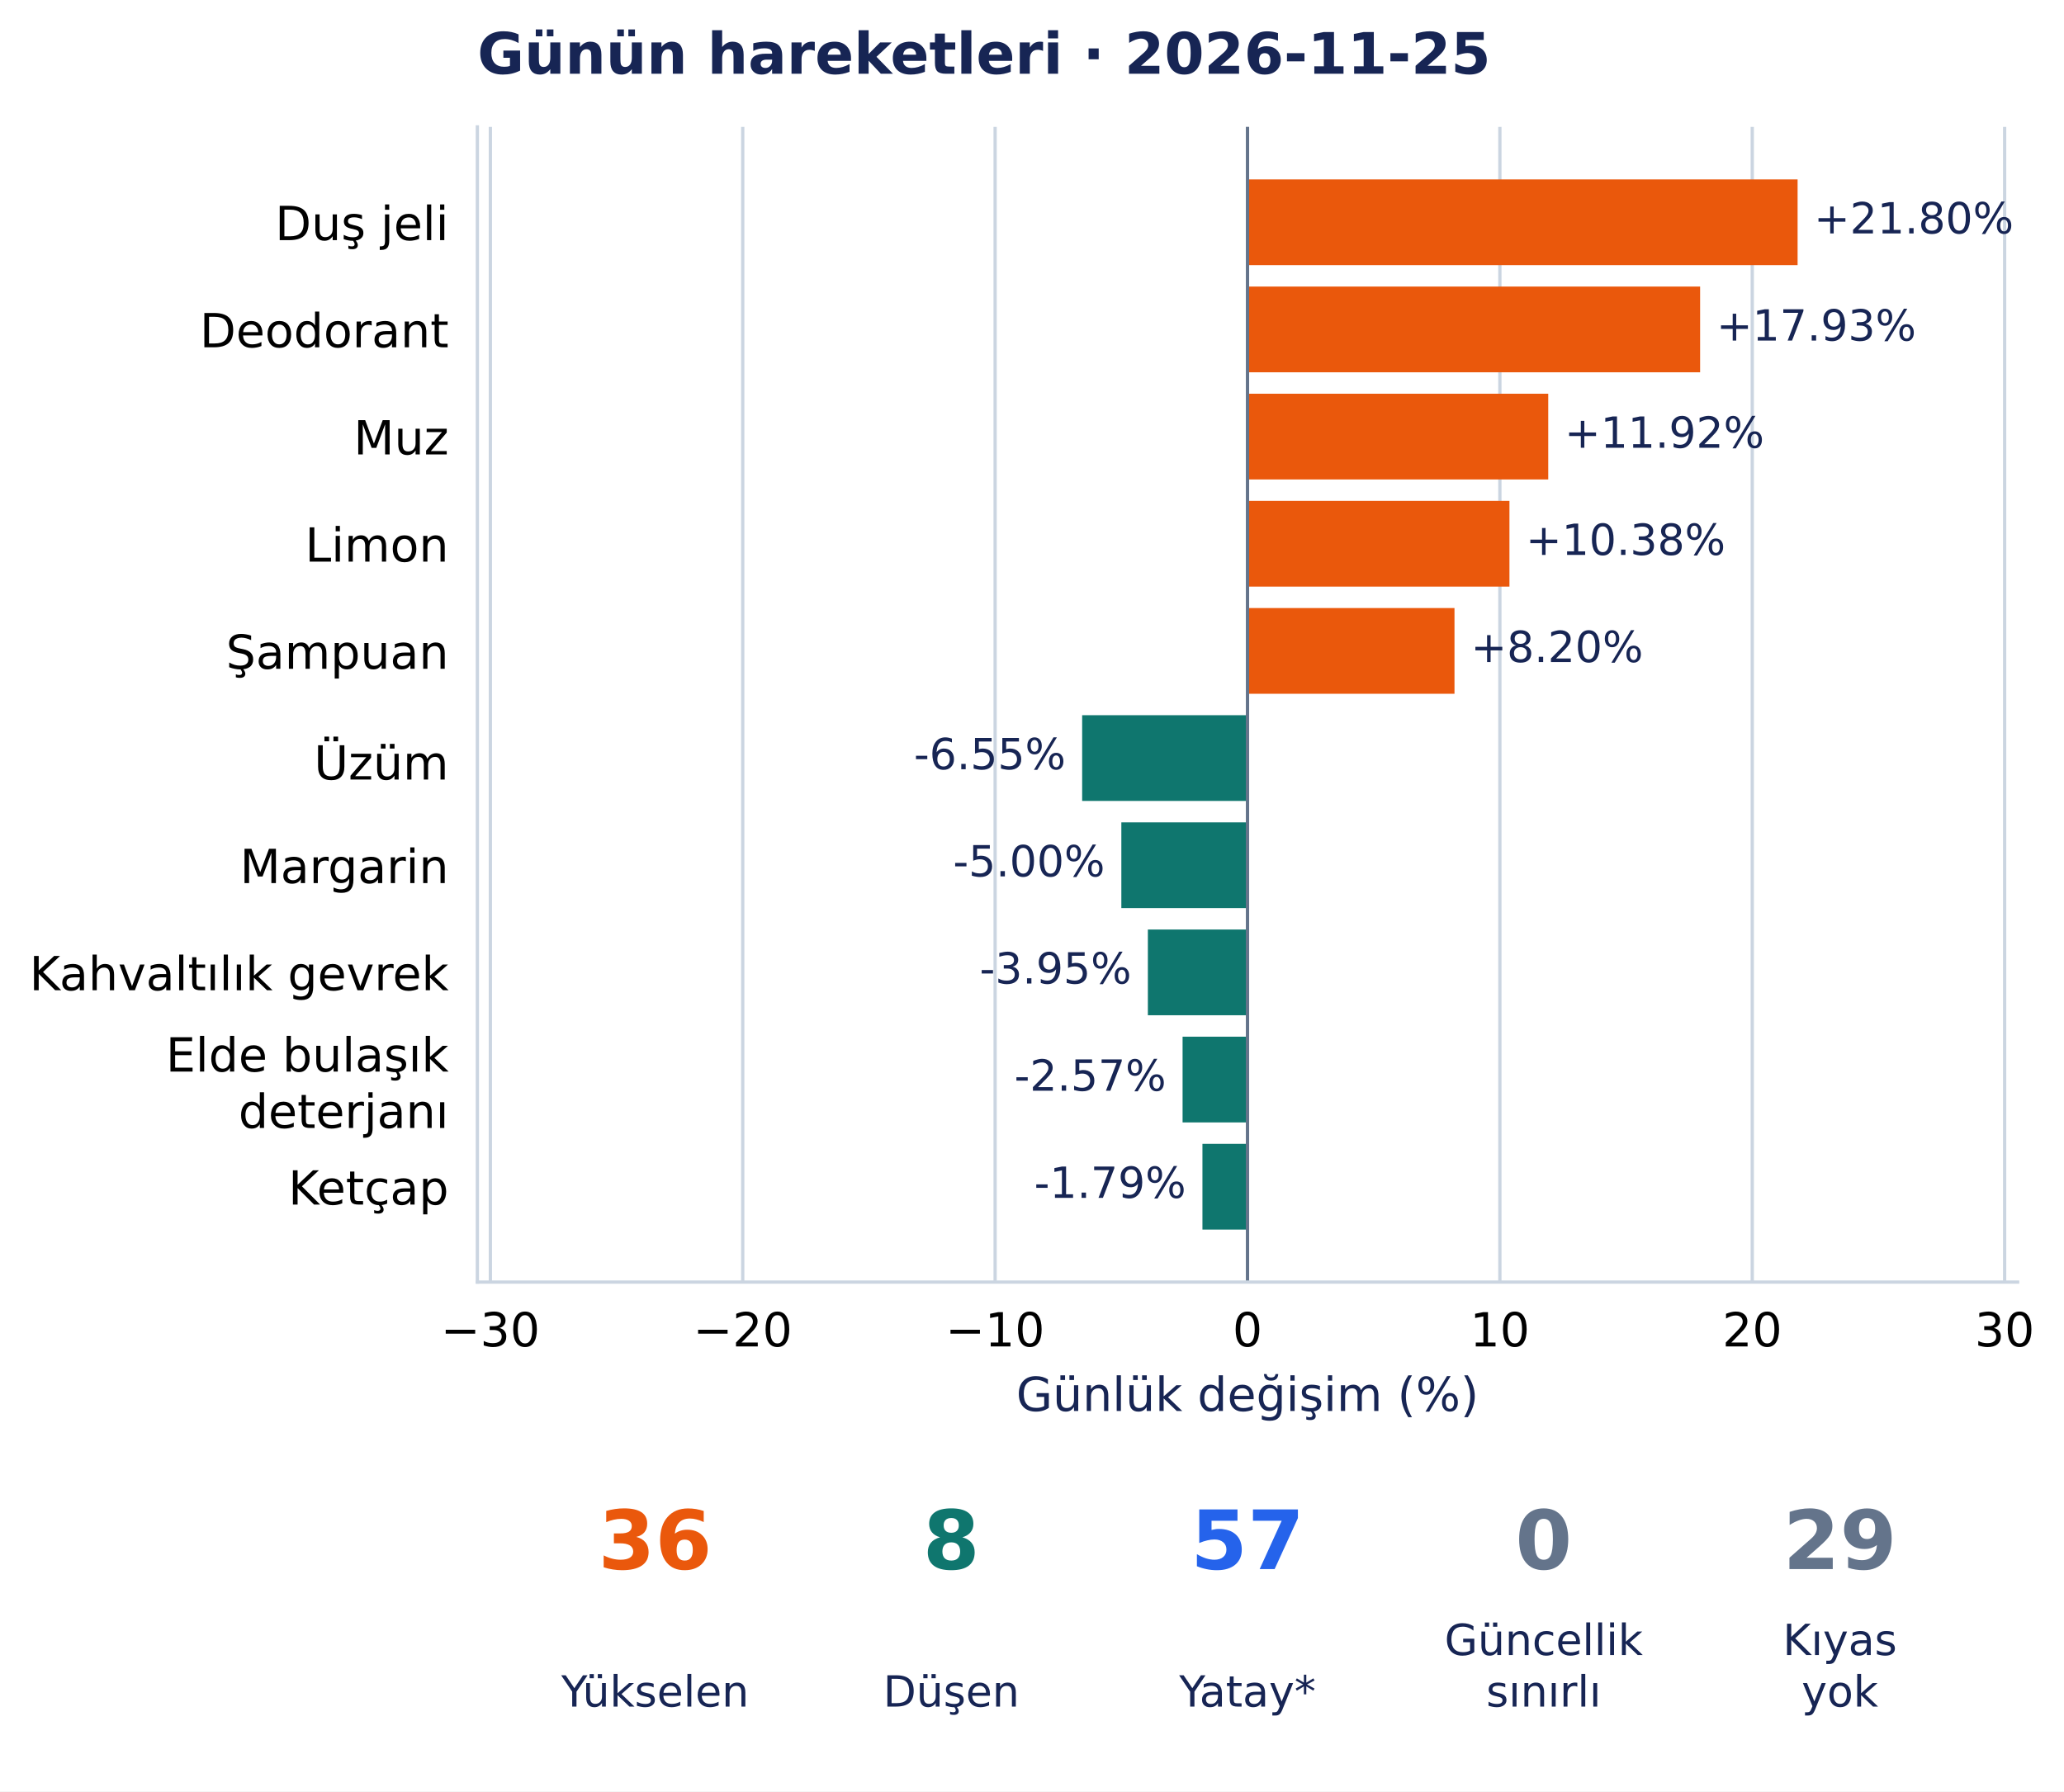
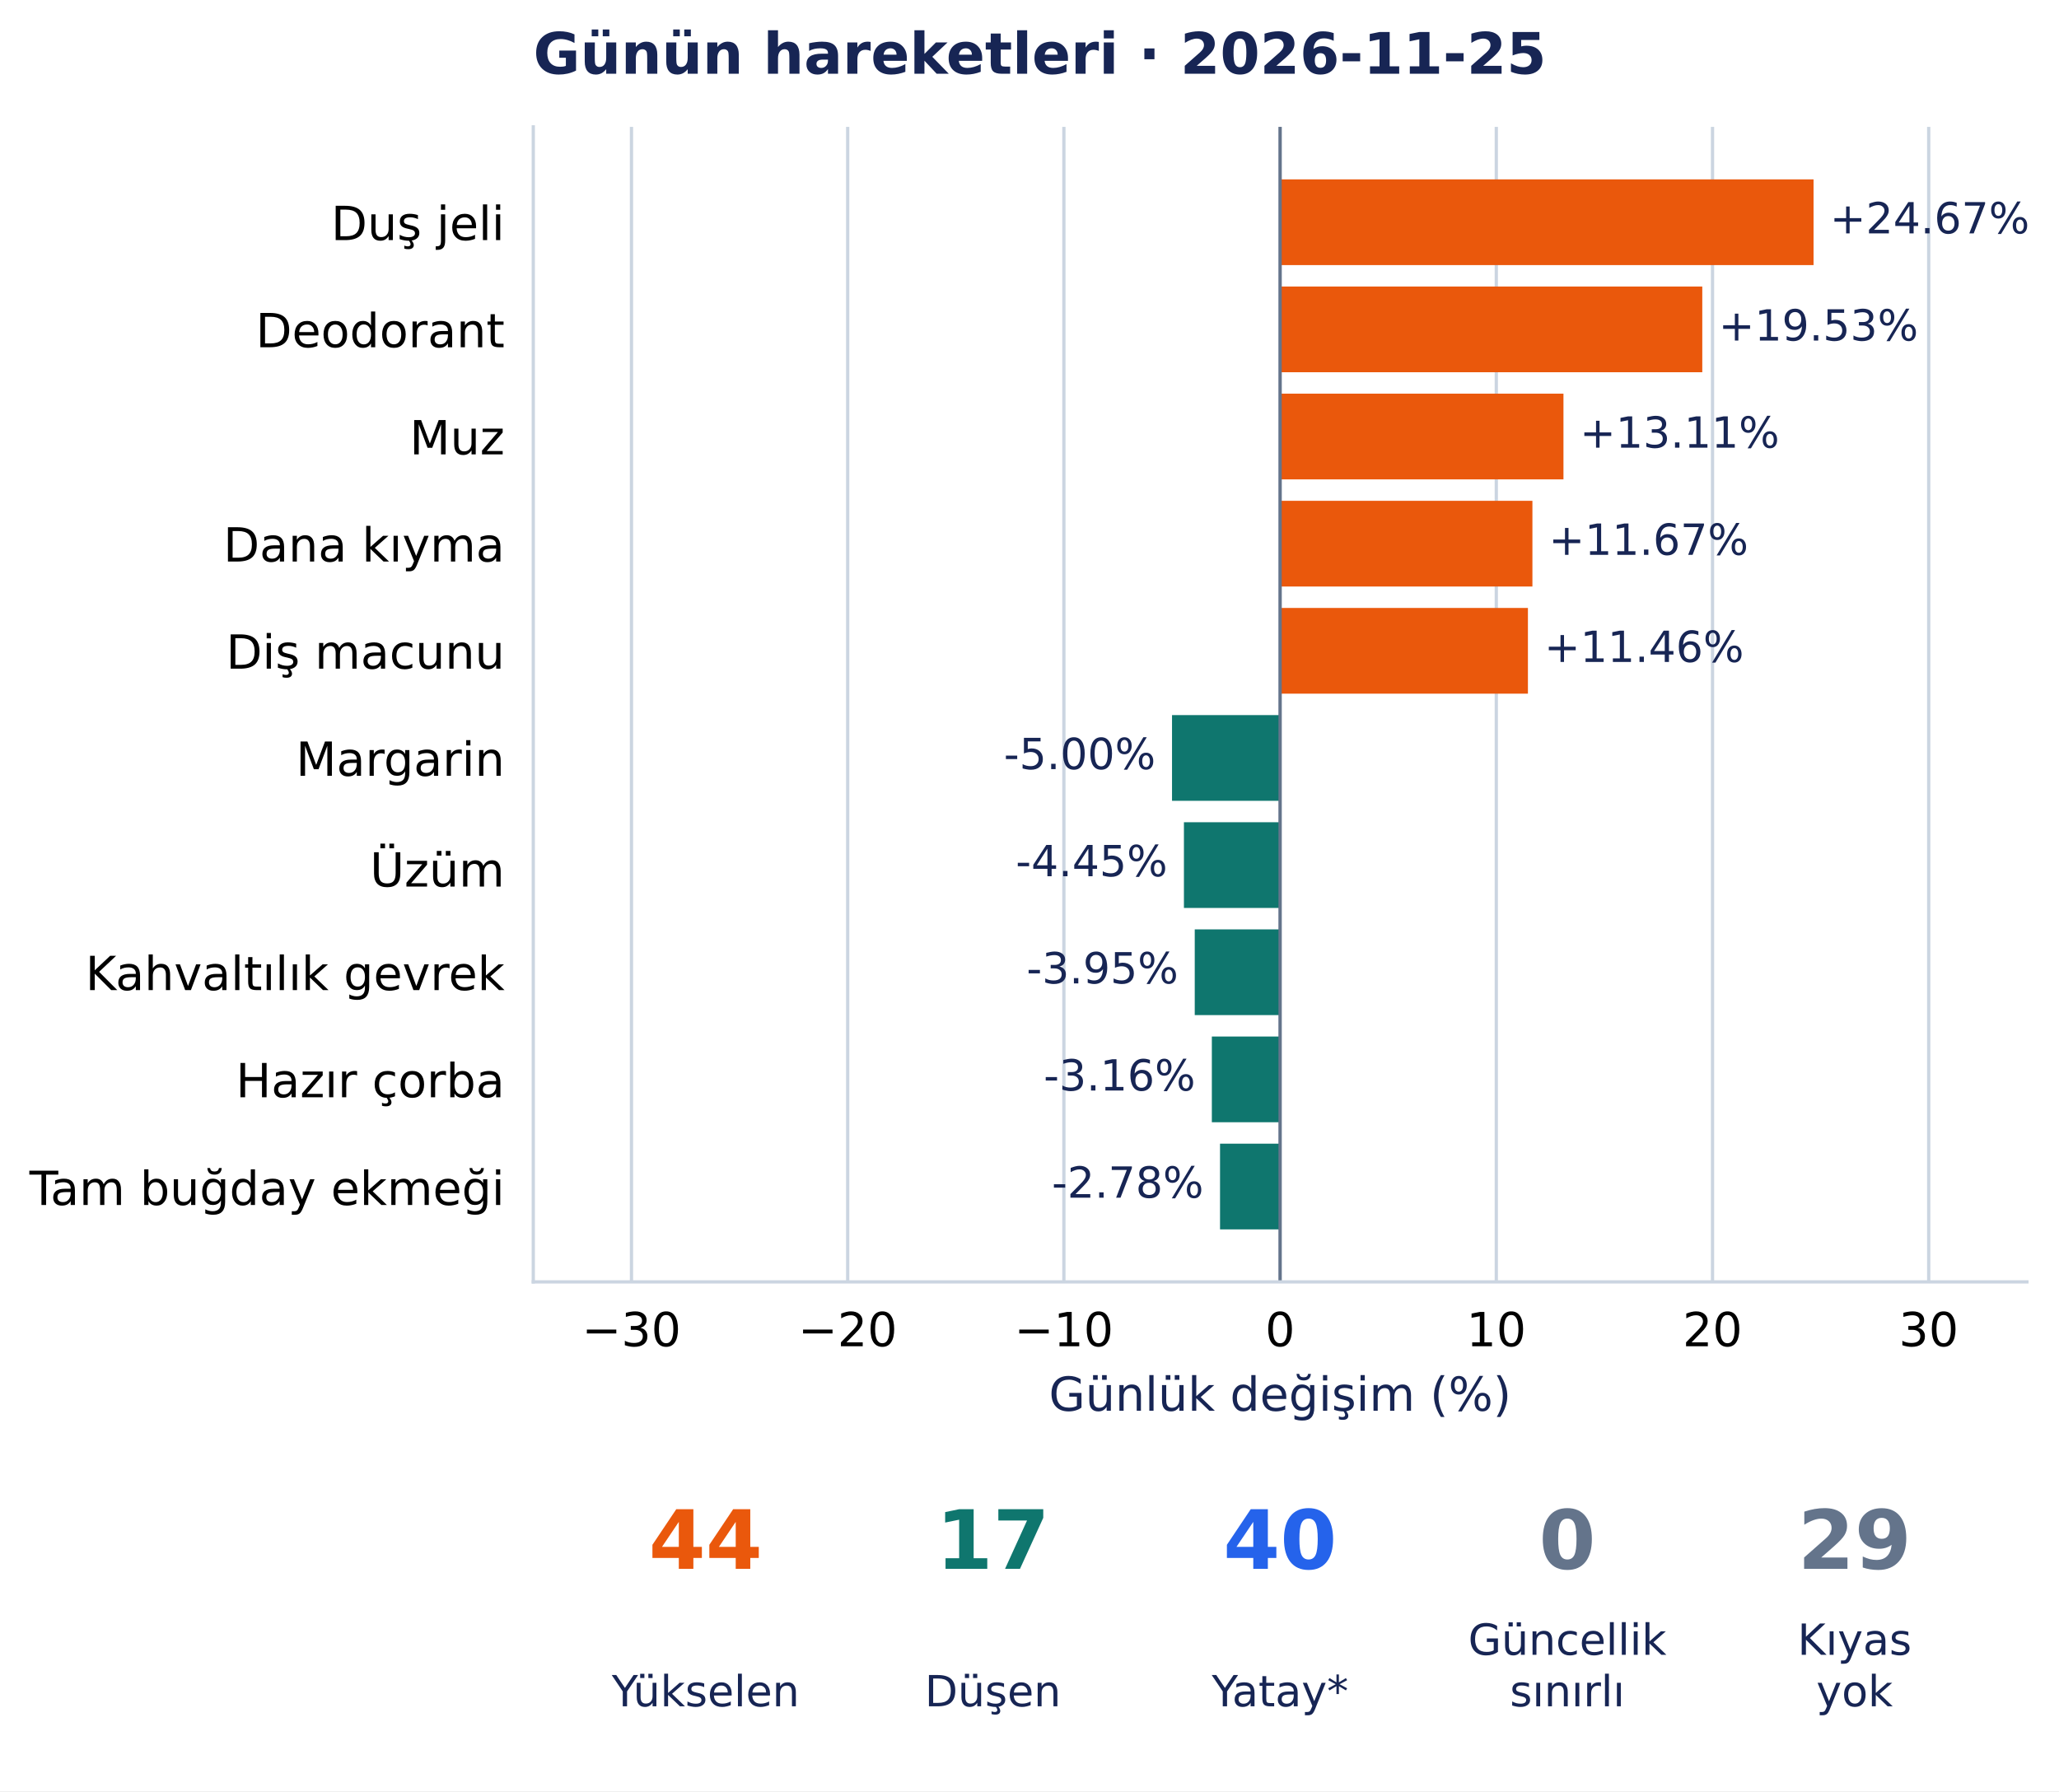
- <svg xmlns="http://www.w3.org/2000/svg" width="504.683pt" height="438.135pt" viewBox="0 0 504.683 438.135" version="1.1">
+ <svg xmlns="http://www.w3.org/2000/svg" width="503.6pt" height="438.135pt" viewBox="0 0 503.6 438.135" version="1.1">
  <defs>
    <style type="text/css">*{stroke-linejoin: round; stroke-linecap: butt}</style>
  </defs>
  <g id="figure_1">
    <g id="patch_1">
-       <path d="M 0 438.135 L 504.683 438.135 L 504.683 0 L 0 0 z " style="fill: #ffffff" />
+       <path d="M 0 438.135 L 503.6 438.135 L 503.6 0 L 0 0 z " style="fill: #ffffff" />
    </g>
    <g id="axes_1">
      <g id="patch_2">
-         <path d="M 116.724 313.557 L 493.346 313.557 L 493.346 31.035 L 116.724 31.035 z " style="fill: #ffffff" />
+         <path d="M 130.433 313.557 L 495.754 313.557 L 495.754 31.035 L 130.433 31.035 z " style="fill: #ffffff" />
      </g>
      <g id="matplotlib.axis_1">
        <g id="xtick_1">
          <g id="line2d_1">
-             <path d="M 119.903 313.557 L 119.903 31.035 " clip-path="url(#p3b25c6cadb)" style="fill: none; stroke: #cbd5e1; stroke-width: 0.8; stroke-linecap: square" />
+             <path d="M 154.451 313.557 L 154.451 31.035 " clip-path="url(#p801a7edbd6)" style="fill: none; stroke: #cbd5e1; stroke-width: 0.8; stroke-linecap: square" />
          </g>
          <g id="line2d_2" />
          <g id="text_1">
-             <text style="font-size: 11.5px; font-family: 'DejaVu Sans', 'Bitstream Vera Sans', 'Computer Modern Sans Serif', 'Lucida Grande', 'Verdana', 'Geneva', 'Lucid', 'Arial', 'Helvetica', 'Avant Garde', sans-serif; text-anchor: middle" x="119.903" y="329.294" transform="rotate(-0 119.9034 329.294)">−30</text>
+             <text style="font-size: 11.5px; font-family: 'DejaVu Sans', 'Bitstream Vera Sans', 'Computer Modern Sans Serif', 'Lucida Grande', 'Verdana', 'Geneva', 'Lucid', 'Arial', 'Helvetica', 'Avant Garde', sans-serif; text-anchor: middle" x="154.451" y="329.294" transform="rotate(-0 154.4507 329.294)">−30</text>
          </g>
        </g>
        <g id="xtick_2">
          <g id="line2d_3">
-             <path d="M 181.614 313.557 L 181.614 31.035 " clip-path="url(#p3b25c6cadb)" style="fill: none; stroke: #cbd5e1; stroke-width: 0.8; stroke-linecap: square" />
+             <path d="M 207.332 313.557 L 207.332 31.035 " clip-path="url(#p801a7edbd6)" style="fill: none; stroke: #cbd5e1; stroke-width: 0.8; stroke-linecap: square" />
          </g>
          <g id="line2d_4" />
          <g id="text_2">
-             <text style="font-size: 11.5px; font-family: 'DejaVu Sans', 'Bitstream Vera Sans', 'Computer Modern Sans Serif', 'Lucida Grande', 'Verdana', 'Geneva', 'Lucid', 'Arial', 'Helvetica', 'Avant Garde', sans-serif; text-anchor: middle" x="181.614" y="329.294" transform="rotate(-0 181.6139 329.294)">−20</text>
+             <text style="font-size: 11.5px; font-family: 'DejaVu Sans', 'Bitstream Vera Sans', 'Computer Modern Sans Serif', 'Lucida Grande', 'Verdana', 'Geneva', 'Lucid', 'Arial', 'Helvetica', 'Avant Garde', sans-serif; text-anchor: middle" x="207.332" y="329.294" transform="rotate(-0 207.3316 329.294)">−20</text>
          </g>
        </g>
        <g id="xtick_3">
          <g id="line2d_5">
-             <path d="M 243.324 313.557 L 243.324 31.035 " clip-path="url(#p3b25c6cadb)" style="fill: none; stroke: #cbd5e1; stroke-width: 0.8; stroke-linecap: square" />
+             <path d="M 260.212 313.557 L 260.212 31.035 " clip-path="url(#p801a7edbd6)" style="fill: none; stroke: #cbd5e1; stroke-width: 0.8; stroke-linecap: square" />
          </g>
          <g id="line2d_6" />
          <g id="text_3">
-             <text style="font-size: 11.5px; font-family: 'DejaVu Sans', 'Bitstream Vera Sans', 'Computer Modern Sans Serif', 'Lucida Grande', 'Verdana', 'Geneva', 'Lucid', 'Arial', 'Helvetica', 'Avant Garde', sans-serif; text-anchor: middle" x="243.324" y="329.294" transform="rotate(-0 243.3245 329.294)">−10</text>
+             <text style="font-size: 11.5px; font-family: 'DejaVu Sans', 'Bitstream Vera Sans', 'Computer Modern Sans Serif', 'Lucida Grande', 'Verdana', 'Geneva', 'Lucid', 'Arial', 'Helvetica', 'Avant Garde', sans-serif; text-anchor: middle" x="260.212" y="329.294" transform="rotate(-0 260.2124 329.294)">−10</text>
          </g>
        </g>
        <g id="xtick_4">
          <g id="line2d_7">
-             <path d="M 305.035 313.557 L 305.035 31.035 " clip-path="url(#p3b25c6cadb)" style="fill: none; stroke: #cbd5e1; stroke-width: 0.8; stroke-linecap: square" />
+             <path d="M 313.093 313.557 L 313.093 31.035 " clip-path="url(#p801a7edbd6)" style="fill: none; stroke: #cbd5e1; stroke-width: 0.8; stroke-linecap: square" />
          </g>
          <g id="line2d_8" />
          <g id="text_4">
-             <text style="font-size: 11.5px; font-family: 'DejaVu Sans', 'Bitstream Vera Sans', 'Computer Modern Sans Serif', 'Lucida Grande', 'Verdana', 'Geneva', 'Lucid', 'Arial', 'Helvetica', 'Avant Garde', sans-serif; text-anchor: middle" x="305.035" y="329.294" transform="rotate(-0 305.035 329.294)">0</text>
+             <text style="font-size: 11.5px; font-family: 'DejaVu Sans', 'Bitstream Vera Sans', 'Computer Modern Sans Serif', 'Lucida Grande', 'Verdana', 'Geneva', 'Lucid', 'Arial', 'Helvetica', 'Avant Garde', sans-serif; text-anchor: middle" x="313.093" y="329.294" transform="rotate(-0 313.0933 329.294)">0</text>
          </g>
        </g>
        <g id="xtick_5">
          <g id="line2d_9">
-             <path d="M 366.745 313.557 L 366.745 31.035 " clip-path="url(#p3b25c6cadb)" style="fill: none; stroke: #cbd5e1; stroke-width: 0.8; stroke-linecap: square" />
+             <path d="M 365.974 313.557 L 365.974 31.035 " clip-path="url(#p801a7edbd6)" style="fill: none; stroke: #cbd5e1; stroke-width: 0.8; stroke-linecap: square" />
          </g>
          <g id="line2d_10" />
          <g id="text_5">
-             <text style="font-size: 11.5px; font-family: 'DejaVu Sans', 'Bitstream Vera Sans', 'Computer Modern Sans Serif', 'Lucida Grande', 'Verdana', 'Geneva', 'Lucid', 'Arial', 'Helvetica', 'Avant Garde', sans-serif; text-anchor: middle" x="366.745" y="329.294" transform="rotate(-0 366.7455 329.294)">10</text>
+             <text style="font-size: 11.5px; font-family: 'DejaVu Sans', 'Bitstream Vera Sans', 'Computer Modern Sans Serif', 'Lucida Grande', 'Verdana', 'Geneva', 'Lucid', 'Arial', 'Helvetica', 'Avant Garde', sans-serif; text-anchor: middle" x="365.974" y="329.294" transform="rotate(-0 365.9741 329.294)">10</text>
          </g>
        </g>
        <g id="xtick_6">
          <g id="line2d_11">
-             <path d="M 428.456 313.557 L 428.456 31.035 " clip-path="url(#p3b25c6cadb)" style="fill: none; stroke: #cbd5e1; stroke-width: 0.8; stroke-linecap: square" />
+             <path d="M 418.855 313.557 L 418.855 31.035 " clip-path="url(#p801a7edbd6)" style="fill: none; stroke: #cbd5e1; stroke-width: 0.8; stroke-linecap: square" />
          </g>
          <g id="line2d_12" />
          <g id="text_6">
-             <text style="font-size: 11.5px; font-family: 'DejaVu Sans', 'Bitstream Vera Sans', 'Computer Modern Sans Serif', 'Lucida Grande', 'Verdana', 'Geneva', 'Lucid', 'Arial', 'Helvetica', 'Avant Garde', sans-serif; text-anchor: middle" x="428.456" y="329.294" transform="rotate(-0 428.456 329.294)">20</text>
+             <text style="font-size: 11.5px; font-family: 'DejaVu Sans', 'Bitstream Vera Sans', 'Computer Modern Sans Serif', 'Lucida Grande', 'Verdana', 'Geneva', 'Lucid', 'Arial', 'Helvetica', 'Avant Garde', sans-serif; text-anchor: middle" x="418.855" y="329.294" transform="rotate(-0 418.855 329.294)">20</text>
          </g>
        </g>
        <g id="xtick_7">
          <g id="line2d_13">
-             <path d="M 490.166 313.557 L 490.166 31.035 " clip-path="url(#p3b25c6cadb)" style="fill: none; stroke: #cbd5e1; stroke-width: 0.8; stroke-linecap: square" />
+             <path d="M 471.736 313.557 L 471.736 31.035 " clip-path="url(#p801a7edbd6)" style="fill: none; stroke: #cbd5e1; stroke-width: 0.8; stroke-linecap: square" />
          </g>
          <g id="line2d_14" />
          <g id="text_7">
-             <text style="font-size: 11.5px; font-family: 'DejaVu Sans', 'Bitstream Vera Sans', 'Computer Modern Sans Serif', 'Lucida Grande', 'Verdana', 'Geneva', 'Lucid', 'Arial', 'Helvetica', 'Avant Garde', sans-serif; text-anchor: middle" x="490.166" y="329.294" transform="rotate(-0 490.1665 329.294)">30</text>
+             <text style="font-size: 11.5px; font-family: 'DejaVu Sans', 'Bitstream Vera Sans', 'Computer Modern Sans Serif', 'Lucida Grande', 'Verdana', 'Geneva', 'Lucid', 'Arial', 'Helvetica', 'Avant Garde', sans-serif; text-anchor: middle" x="471.736" y="329.294" transform="rotate(-0 471.7358 329.294)">30</text>
          </g>
        </g>
        <g id="text_8">
-           <text style="font-size: 11.5px; font-family: 'DejaVu Sans', 'Bitstream Vera Sans', 'Computer Modern Sans Serif', 'Lucida Grande', 'Verdana', 'Geneva', 'Lucid', 'Arial', 'Helvetica', 'Avant Garde', sans-serif; text-anchor: middle; fill: #172554" x="305.035" y="345.086" transform="rotate(-0 305.035 345.086)">Günlük değişim (%)</text>
+           <text style="font-size: 11.5px; font-family: 'DejaVu Sans', 'Bitstream Vera Sans', 'Computer Modern Sans Serif', 'Lucida Grande', 'Verdana', 'Geneva', 'Lucid', 'Arial', 'Helvetica', 'Avant Garde', sans-serif; text-anchor: middle; fill: #172554" x="313.093" y="345.086" transform="rotate(-0 313.0933 345.086)">Günlük değişim (%)</text>
        </g>
      </g>
      <g id="matplotlib.axis_2">
        <g id="ytick_1">
          <g id="line2d_15" />
          <g id="text_9">
-             <text style="font-size: 11.5px; font-family: 'DejaVu Sans', 'Bitstream Vera Sans', 'Computer Modern Sans Serif', 'Lucida Grande', 'Verdana', 'Geneva', 'Lucid', 'Arial', 'Helvetica', 'Avant Garde', sans-serif; text-anchor: end" x="109.724" y="58.729" transform="rotate(-0 109.7243 58.72889)">Duş jeli</text>
+             <text style="font-size: 11.5px; font-family: 'DejaVu Sans', 'Bitstream Vera Sans', 'Computer Modern Sans Serif', 'Lucida Grande', 'Verdana', 'Geneva', 'Lucid', 'Arial', 'Helvetica', 'Avant Garde', sans-serif; text-anchor: end" x="123.433" y="58.729" transform="rotate(-0 123.4327 58.72889)">Duş jeli</text>
          </g>
        </g>
        <g id="ytick_2">
          <g id="line2d_16" />
          <g id="text_10">
-             <text style="font-size: 11.5px; font-family: 'DejaVu Sans', 'Bitstream Vera Sans', 'Computer Modern Sans Serif', 'Lucida Grande', 'Verdana', 'Geneva', 'Lucid', 'Arial', 'Helvetica', 'Avant Garde', sans-serif; text-anchor: end" x="109.724" y="84.937" transform="rotate(-0 109.7243 84.93687)">Deodorant</text>
+             <text style="font-size: 11.5px; font-family: 'DejaVu Sans', 'Bitstream Vera Sans', 'Computer Modern Sans Serif', 'Lucida Grande', 'Verdana', 'Geneva', 'Lucid', 'Arial', 'Helvetica', 'Avant Garde', sans-serif; text-anchor: end" x="123.433" y="84.937" transform="rotate(-0 123.4327 84.93687)">Deodorant</text>
          </g>
        </g>
        <g id="ytick_3">
          <g id="line2d_17" />
          <g id="text_11">
-             <text style="font-size: 11.5px; font-family: 'DejaVu Sans', 'Bitstream Vera Sans', 'Computer Modern Sans Serif', 'Lucida Grande', 'Verdana', 'Geneva', 'Lucid', 'Arial', 'Helvetica', 'Avant Garde', sans-serif; text-anchor: end" x="109.724" y="111.144" transform="rotate(-0 109.7243 111.1444)">Muz</text>
+             <text style="font-size: 11.5px; font-family: 'DejaVu Sans', 'Bitstream Vera Sans', 'Computer Modern Sans Serif', 'Lucida Grande', 'Verdana', 'Geneva', 'Lucid', 'Arial', 'Helvetica', 'Avant Garde', sans-serif; text-anchor: end" x="123.433" y="111.144" transform="rotate(-0 123.4327 111.1444)">Muz</text>
          </g>
        </g>
        <g id="ytick_4">
          <g id="line2d_18" />
          <g id="text_12">
-             <text style="font-size: 11.5px; font-family: 'DejaVu Sans', 'Bitstream Vera Sans', 'Computer Modern Sans Serif', 'Lucida Grande', 'Verdana', 'Geneva', 'Lucid', 'Arial', 'Helvetica', 'Avant Garde', sans-serif; text-anchor: end" x="109.724" y="137.353" transform="rotate(-0 109.7243 137.3528)">Limon</text>
+             <text style="font-size: 11.5px; font-family: 'DejaVu Sans', 'Bitstream Vera Sans', 'Computer Modern Sans Serif', 'Lucida Grande', 'Verdana', 'Geneva', 'Lucid', 'Arial', 'Helvetica', 'Avant Garde', sans-serif; text-anchor: end" x="123.433" y="137.353" transform="rotate(-0 123.4327 137.3528)">Dana kıyma</text>
          </g>
        </g>
        <g id="ytick_5">
          <g id="line2d_19" />
          <g id="text_13">
-             <text style="font-size: 11.5px; font-family: 'DejaVu Sans', 'Bitstream Vera Sans', 'Computer Modern Sans Serif', 'Lucida Grande', 'Verdana', 'Geneva', 'Lucid', 'Arial', 'Helvetica', 'Avant Garde', sans-serif; text-anchor: end" x="109.724" y="163.56" transform="rotate(-0 109.7243 163.5604)">Şampuan</text>
+             <text style="font-size: 11.5px; font-family: 'DejaVu Sans', 'Bitstream Vera Sans', 'Computer Modern Sans Serif', 'Lucida Grande', 'Verdana', 'Geneva', 'Lucid', 'Arial', 'Helvetica', 'Avant Garde', sans-serif; text-anchor: end" x="123.433" y="163.561" transform="rotate(-0 123.4327 163.5608)">Diş macunu</text>
          </g>
        </g>
        <g id="ytick_6">
          <g id="line2d_20" />
          <g id="text_14">
-             <text style="font-size: 11.5px; font-family: 'DejaVu Sans', 'Bitstream Vera Sans', 'Computer Modern Sans Serif', 'Lucida Grande', 'Verdana', 'Geneva', 'Lucid', 'Arial', 'Helvetica', 'Avant Garde', sans-serif; text-anchor: end" x="109.724" y="190.65" transform="rotate(-0 109.7243 190.6502)">Üzüm</text>
+             <text style="font-size: 11.5px; font-family: 'DejaVu Sans', 'Bitstream Vera Sans', 'Computer Modern Sans Serif', 'Lucida Grande', 'Verdana', 'Geneva', 'Lucid', 'Arial', 'Helvetica', 'Avant Garde', sans-serif; text-anchor: end" x="123.433" y="189.769" transform="rotate(-0 123.4327 189.7688)">Margarin</text>
          </g>
        </g>
        <g id="ytick_7">
          <g id="line2d_21" />
          <g id="text_15">
-             <text style="font-size: 11.5px; font-family: 'DejaVu Sans', 'Bitstream Vera Sans', 'Computer Modern Sans Serif', 'Lucida Grande', 'Verdana', 'Geneva', 'Lucid', 'Arial', 'Helvetica', 'Avant Garde', sans-serif; text-anchor: end" x="109.724" y="215.977" transform="rotate(-0 109.7243 215.9768)">Margarin</text>
+             <text style="font-size: 11.5px; font-family: 'DejaVu Sans', 'Bitstream Vera Sans', 'Computer Modern Sans Serif', 'Lucida Grande', 'Verdana', 'Geneva', 'Lucid', 'Arial', 'Helvetica', 'Avant Garde', sans-serif; text-anchor: end" x="123.433" y="216.858" transform="rotate(-0 123.4327 216.8581)">Üzüm</text>
          </g>
        </g>
        <g id="ytick_8">
          <g id="line2d_22" />
          <g id="text_16">
-             <text style="font-size: 11.5px; font-family: 'DejaVu Sans', 'Bitstream Vera Sans', 'Computer Modern Sans Serif', 'Lucida Grande', 'Verdana', 'Geneva', 'Lucid', 'Arial', 'Helvetica', 'Avant Garde', sans-serif; text-anchor: end" x="109.724" y="242.185" transform="rotate(-0 109.7243 242.1847)">Kahvaltılık gevrek</text>
+             <text style="font-size: 11.5px; font-family: 'DejaVu Sans', 'Bitstream Vera Sans', 'Computer Modern Sans Serif', 'Lucida Grande', 'Verdana', 'Geneva', 'Lucid', 'Arial', 'Helvetica', 'Avant Garde', sans-serif; text-anchor: end" x="123.433" y="242.185" transform="rotate(-0 123.4327 242.1847)">Kahvaltılık gevrek</text>
          </g>
        </g>
        <g id="ytick_9">
          <g id="line2d_23" />
          <g id="text_17">
-             <text style="font-size: 11.5px; font-family: 'DejaVu Sans', 'Bitstream Vera Sans', 'Computer Modern Sans Serif', 'Lucida Grande', 'Verdana', 'Geneva', 'Lucid', 'Arial', 'Helvetica', 'Avant Garde', sans-serif" transform="translate(40.55539 262.0667)">Elde bulaşık</text>
-             <text style="font-size: 11.5px; font-family: 'DejaVu Sans', 'Bitstream Vera Sans', 'Computer Modern Sans Serif', 'Lucida Grande', 'Verdana', 'Geneva', 'Lucid', 'Arial', 'Helvetica', 'Avant Garde', sans-serif" transform="translate(58.31031 275.8699)">deterjanı</text>
+             <text style="font-size: 11.5px; font-family: 'DejaVu Sans', 'Bitstream Vera Sans', 'Computer Modern Sans Serif', 'Lucida Grande', 'Verdana', 'Geneva', 'Lucid', 'Arial', 'Helvetica', 'Avant Garde', sans-serif; text-anchor: end" x="123.433" y="268.393" transform="rotate(-0 123.4327 268.3927)">Hazır çorba</text>
          </g>
        </g>
        <g id="ytick_10">
          <g id="line2d_24" />
          <g id="text_18">
-             <text style="font-size: 11.5px; font-family: 'DejaVu Sans', 'Bitstream Vera Sans', 'Computer Modern Sans Serif', 'Lucida Grande', 'Verdana', 'Geneva', 'Lucid', 'Arial', 'Helvetica', 'Avant Garde', sans-serif; text-anchor: end" x="109.724" y="294.6" transform="rotate(-0 109.7243 294.6003)">Ketçap</text>
+             <text style="font-size: 11.5px; font-family: 'DejaVu Sans', 'Bitstream Vera Sans', 'Computer Modern Sans Serif', 'Lucida Grande', 'Verdana', 'Geneva', 'Lucid', 'Arial', 'Helvetica', 'Avant Garde', sans-serif; text-anchor: end" x="123.433" y="294.746" transform="rotate(-0 123.4327 294.7463)">Tam buğday ekmeği</text>
          </g>
        </g>
      </g>
      <g id="patch_3">
-         <path d="M 305.035 43.877 L 439.543 43.877 L 439.543 64.843 L 305.035 64.843 z " clip-path="url(#p3b25c6cadb)" style="fill: #ea580c" />
+         <path d="M 313.093 43.877 L 443.565 43.877 L 443.565 64.843 L 313.093 64.843 z " clip-path="url(#p801a7edbd6)" style="fill: #ea580c" />
      </g>
      <g id="patch_4">
-         <path d="M 305.035 70.085 L 415.707 70.085 L 415.707 91.051 L 305.035 91.051 z " clip-path="url(#p3b25c6cadb)" style="fill: #ea580c" />
+         <path d="M 313.093 70.085 L 416.352 70.085 L 416.352 91.051 L 313.093 91.051 z " clip-path="url(#p801a7edbd6)" style="fill: #ea580c" />
      </g>
      <g id="patch_5">
-         <path d="M 305.035 96.293 L 378.571 96.293 L 378.571 117.259 L 305.035 117.259 z " clip-path="url(#p3b25c6cadb)" style="fill: #ea580c" />
+         <path d="M 313.093 96.293 L 382.399 96.293 L 382.399 117.259 L 313.093 117.259 z " clip-path="url(#p801a7edbd6)" style="fill: #ea580c" />
      </g>
      <g id="patch_6">
-         <path d="M 305.035 122.501 L 369.087 122.501 L 369.087 143.467 L 305.035 143.467 z " clip-path="url(#p3b25c6cadb)" style="fill: #ea580c" />
+         <path d="M 313.093 122.501 L 374.806 122.501 L 374.806 143.467 L 313.093 143.467 z " clip-path="url(#p801a7edbd6)" style="fill: #ea580c" />
      </g>
      <g id="patch_7">
-         <path d="M 305.035 148.709 L 355.648 148.709 L 355.648 169.675 L 305.035 169.675 z " clip-path="url(#p3b25c6cadb)" style="fill: #ea580c" />
+         <path d="M 313.093 148.709 L 373.706 148.709 L 373.706 169.675 L 313.093 169.675 z " clip-path="url(#p801a7edbd6)" style="fill: #ea580c" />
      </g>
      <g id="patch_8">
-         <path d="M 305.035 174.916 L 264.604 174.916 L 264.604 195.883 L 305.035 195.883 z " clip-path="url(#p3b25c6cadb)" style="fill: #0f766e" />
+         <path d="M 313.093 174.916 L 286.659 174.916 L 286.659 195.883 L 313.093 195.883 z " clip-path="url(#p801a7edbd6)" style="fill: #0f766e" />
      </g>
      <g id="patch_9">
-         <path d="M 305.035 201.124 L 274.187 201.124 L 274.187 222.091 L 305.035 222.091 z " clip-path="url(#p3b25c6cadb)" style="fill: #0f766e" />
+         <path d="M 313.093 201.124 L 289.57 201.124 L 289.57 222.091 L 313.093 222.091 z " clip-path="url(#p801a7edbd6)" style="fill: #0f766e" />
      </g>
      <g id="patch_10">
-         <path d="M 305.035 227.332 L 280.672 227.332 L 280.672 248.299 L 305.035 248.299 z " clip-path="url(#p3b25c6cadb)" style="fill: #0f766e" />
+         <path d="M 313.093 227.332 L 292.216 227.332 L 292.216 248.299 L 313.093 248.299 z " clip-path="url(#p801a7edbd6)" style="fill: #0f766e" />
      </g>
      <g id="patch_11">
-         <path d="M 305.035 253.54 L 289.161 253.54 L 289.161 274.507 L 305.035 274.507 z " clip-path="url(#p3b25c6cadb)" style="fill: #0f766e" />
+         <path d="M 313.093 253.54 L 296.399 253.54 L 296.399 274.507 L 313.093 274.507 z " clip-path="url(#p801a7edbd6)" style="fill: #0f766e" />
      </g>
      <g id="patch_12">
-         <path d="M 305.035 279.748 L 294.017 279.748 L 294.017 300.715 L 305.035 300.715 z " clip-path="url(#p3b25c6cadb)" style="fill: #0f766e" />
+         <path d="M 313.093 279.748 L 298.4 279.748 L 298.4 300.715 L 313.093 300.715 z " clip-path="url(#p801a7edbd6)" style="fill: #0f766e" />
      </g>
      <g id="line2d_25">
-         <path d="M 305.035 313.557 L 305.035 31.035 " clip-path="url(#p3b25c6cadb)" style="fill: none; stroke: #64748b; stroke-width: 0.8; stroke-linecap: square" />
+         <path d="M 313.093 313.557 L 313.093 31.035 " clip-path="url(#p801a7edbd6)" style="fill: none; stroke: #64748b; stroke-width: 0.8; stroke-linecap: square" />
      </g>
      <g id="patch_13">
-         <path d="M 116.724 313.557 L 116.724 31.035 " style="fill: none; stroke: #cbd5e1; stroke-width: 0.8; stroke-linejoin: miter; stroke-linecap: square" />
+         <path d="M 130.433 313.557 L 130.433 31.035 " style="fill: none; stroke: #cbd5e1; stroke-width: 0.8; stroke-linejoin: miter; stroke-linecap: square" />
      </g>
      <g id="patch_14">
-         <path d="M 116.724 313.557 L 493.346 313.557 " style="fill: none; stroke: #cbd5e1; stroke-width: 0.8; stroke-linejoin: miter; stroke-linecap: square" />
+         <path d="M 130.433 313.557 L 495.754 313.557 " style="fill: none; stroke: #cbd5e1; stroke-width: 0.8; stroke-linejoin: miter; stroke-linecap: square" />
      </g>
      <g id="text_19">
-         <text style="font-size: 10.5px; font-family: 'DejaVu Sans', 'Bitstream Vera Sans', 'Computer Modern Sans Serif', 'Lucida Grande', 'Verdana', 'Geneva', 'Lucid', 'Arial', 'Helvetica', 'Avant Garde', sans-serif; text-anchor: start; fill: #172554" x="443.543" y="57.087" transform="rotate(-0 443.5426 57.08733)">+21.80%</text>
+         <text style="font-size: 10.5px; font-family: 'DejaVu Sans', 'Bitstream Vera Sans', 'Computer Modern Sans Serif', 'Lucida Grande', 'Verdana', 'Geneva', 'Lucid', 'Arial', 'Helvetica', 'Avant Garde', sans-serif; text-anchor: start; fill: #172554" x="447.565" y="57.087" transform="rotate(-0 447.5652 57.08733)">+24.67%</text>
      </g>
      <g id="text_20">
-         <text style="font-size: 10.5px; font-family: 'DejaVu Sans', 'Bitstream Vera Sans', 'Computer Modern Sans Serif', 'Lucida Grande', 'Verdana', 'Geneva', 'Lucid', 'Arial', 'Helvetica', 'Avant Garde', sans-serif; text-anchor: start; fill: #172554" x="419.707" y="83.295" transform="rotate(-0 419.707 83.29531)">+17.93%</text>
+         <text style="font-size: 10.5px; font-family: 'DejaVu Sans', 'Bitstream Vera Sans', 'Computer Modern Sans Serif', 'Lucida Grande', 'Verdana', 'Geneva', 'Lucid', 'Arial', 'Helvetica', 'Avant Garde', sans-serif; text-anchor: start; fill: #172554" x="420.352" y="83.295" transform="rotate(-0 420.3516 83.29531)">+19.53%</text>
      </g>
      <g id="text_21">
-         <text style="font-size: 10.5px; font-family: 'DejaVu Sans', 'Bitstream Vera Sans', 'Computer Modern Sans Serif', 'Lucida Grande', 'Verdana', 'Geneva', 'Lucid', 'Arial', 'Helvetica', 'Avant Garde', sans-serif; text-anchor: start; fill: #172554" x="382.571" y="109.503" transform="rotate(-0 382.5706 109.5033)">+11.92%</text>
+         <text style="font-size: 10.5px; font-family: 'DejaVu Sans', 'Bitstream Vera Sans', 'Computer Modern Sans Serif', 'Lucida Grande', 'Verdana', 'Geneva', 'Lucid', 'Arial', 'Helvetica', 'Avant Garde', sans-serif; text-anchor: start; fill: #172554" x="386.399" y="109.503" transform="rotate(-0 386.3988 109.5033)">+13.11%</text>
      </g>
      <g id="text_22">
-         <text style="font-size: 10.5px; font-family: 'DejaVu Sans', 'Bitstream Vera Sans', 'Computer Modern Sans Serif', 'Lucida Grande', 'Verdana', 'Geneva', 'Lucid', 'Arial', 'Helvetica', 'Avant Garde', sans-serif; text-anchor: start; fill: #172554" x="373.087" y="135.711" transform="rotate(-0 373.0874 135.7113)">+10.38%</text>
+         <text style="font-size: 10.5px; font-family: 'DejaVu Sans', 'Bitstream Vera Sans', 'Computer Modern Sans Serif', 'Lucida Grande', 'Verdana', 'Geneva', 'Lucid', 'Arial', 'Helvetica', 'Avant Garde', sans-serif; text-anchor: start; fill: #172554" x="378.806" y="135.711" transform="rotate(-0 378.806 135.7113)">+11.67%</text>
      </g>
      <g id="text_23">
-         <text style="font-size: 10.5px; font-family: 'DejaVu Sans', 'Bitstream Vera Sans', 'Computer Modern Sans Serif', 'Lucida Grande', 'Verdana', 'Geneva', 'Lucid', 'Arial', 'Helvetica', 'Avant Garde', sans-serif; text-anchor: start; fill: #172554" x="359.648" y="161.919" transform="rotate(-0 359.6482 161.9192)">+8.20%</text>
+         <text style="font-size: 10.5px; font-family: 'DejaVu Sans', 'Bitstream Vera Sans', 'Computer Modern Sans Serif', 'Lucida Grande', 'Verdana', 'Geneva', 'Lucid', 'Arial', 'Helvetica', 'Avant Garde', sans-serif; text-anchor: start; fill: #172554" x="377.706" y="161.919" transform="rotate(-0 377.7057 161.9192)">+11.46%</text>
      </g>
      <g id="text_24">
-         <text style="font-size: 10.5px; font-family: 'DejaVu Sans', 'Bitstream Vera Sans', 'Computer Modern Sans Serif', 'Lucida Grande', 'Verdana', 'Geneva', 'Lucid', 'Arial', 'Helvetica', 'Avant Garde', sans-serif; text-anchor: end; fill: #172554" x="260.604" y="188.127" transform="rotate(-0 260.604 188.1272)">-6.55%</text>
+         <text style="font-size: 10.5px; font-family: 'DejaVu Sans', 'Bitstream Vera Sans', 'Computer Modern Sans Serif', 'Lucida Grande', 'Verdana', 'Geneva', 'Lucid', 'Arial', 'Helvetica', 'Avant Garde', sans-serif; text-anchor: end; fill: #172554" x="282.659" y="188.127" transform="rotate(-0 282.6587 188.1272)">-5.00%</text>
      </g>
      <g id="text_25">
-         <text style="font-size: 10.5px; font-family: 'DejaVu Sans', 'Bitstream Vera Sans', 'Computer Modern Sans Serif', 'Lucida Grande', 'Verdana', 'Geneva', 'Lucid', 'Arial', 'Helvetica', 'Avant Garde', sans-serif; text-anchor: end; fill: #172554" x="270.187" y="214.335" transform="rotate(-0 270.1865 214.3352)">-5.00%</text>
+         <text style="font-size: 10.5px; font-family: 'DejaVu Sans', 'Bitstream Vera Sans', 'Computer Modern Sans Serif', 'Lucida Grande', 'Verdana', 'Geneva', 'Lucid', 'Arial', 'Helvetica', 'Avant Garde', sans-serif; text-anchor: end; fill: #172554" x="285.57" y="214.335" transform="rotate(-0 285.5696 214.3352)">-4.45%</text>
      </g>
      <g id="text_26">
-         <text style="font-size: 10.5px; font-family: 'DejaVu Sans', 'Bitstream Vera Sans', 'Computer Modern Sans Serif', 'Lucida Grande', 'Verdana', 'Geneva', 'Lucid', 'Arial', 'Helvetica', 'Avant Garde', sans-serif; text-anchor: end; fill: #172554" x="276.672" y="240.543" transform="rotate(-0 276.6721 240.5432)">-3.95%</text>
+         <text style="font-size: 10.5px; font-family: 'DejaVu Sans', 'Bitstream Vera Sans', 'Computer Modern Sans Serif', 'Lucida Grande', 'Verdana', 'Geneva', 'Lucid', 'Arial', 'Helvetica', 'Avant Garde', sans-serif; text-anchor: end; fill: #172554" x="288.216" y="240.543" transform="rotate(-0 288.2163 240.5432)">-3.95%</text>
      </g>
      <g id="text_27">
-         <text style="font-size: 10.5px; font-family: 'DejaVu Sans', 'Bitstream Vera Sans', 'Computer Modern Sans Serif', 'Lucida Grande', 'Verdana', 'Geneva', 'Lucid', 'Arial', 'Helvetica', 'Avant Garde', sans-serif; text-anchor: end; fill: #172554" x="285.161" y="266.751" transform="rotate(-0 285.1613 266.7512)">-2.57%</text>
+         <text style="font-size: 10.5px; font-family: 'DejaVu Sans', 'Bitstream Vera Sans', 'Computer Modern Sans Serif', 'Lucida Grande', 'Verdana', 'Geneva', 'Lucid', 'Arial', 'Helvetica', 'Avant Garde', sans-serif; text-anchor: end; fill: #172554" x="292.399" y="266.751" transform="rotate(-0 292.3986 266.7512)">-3.16%</text>
      </g>
      <g id="text_28">
-         <text style="font-size: 10.5px; font-family: 'DejaVu Sans', 'Bitstream Vera Sans', 'Computer Modern Sans Serif', 'Lucida Grande', 'Verdana', 'Geneva', 'Lucid', 'Arial', 'Helvetica', 'Avant Garde', sans-serif; text-anchor: end; fill: #172554" x="290.017" y="292.959" transform="rotate(-0 290.0168 292.9591)">-1.79%</text>
+         <text style="font-size: 10.5px; font-family: 'DejaVu Sans', 'Bitstream Vera Sans', 'Computer Modern Sans Serif', 'Lucida Grande', 'Verdana', 'Geneva', 'Lucid', 'Arial', 'Helvetica', 'Avant Garde', sans-serif; text-anchor: end; fill: #172554" x="294.4" y="292.959" transform="rotate(-0 294.3997 292.9591)">-2.78%</text>
      </g>
      <g id="text_29">
-         <text style="font-weight: 700; font-size: 14px; font-family: 'DejaVu Sans', 'Bitstream Vera Sans', 'Computer Modern Sans Serif', 'Lucida Grande', 'Verdana', 'Geneva', 'Lucid', 'Arial', 'Helvetica', 'Avant Garde', sans-serif; text-anchor: start; fill: #172554" x="116.724" y="18.035" transform="rotate(-0 116.7243 18.03469)">Günün hareketleri · 2026-11-25</text>
+         <text style="font-weight: 700; font-size: 14px; font-family: 'DejaVu Sans', 'Bitstream Vera Sans', 'Computer Modern Sans Serif', 'Lucida Grande', 'Verdana', 'Geneva', 'Lucid', 'Arial', 'Helvetica', 'Avant Garde', sans-serif; text-anchor: start; fill: #172554" x="130.433" y="18.035" transform="rotate(-0 130.4327 18.03469)">Günün hareketleri · 2026-11-25</text>
      </g>
    </g>
    <g id="axes_2">
      <g id="text_30">
-         <text style="font-weight: 700; font-size: 20px; font-family: 'DejaVu Sans', 'Bitstream Vera Sans', 'Computer Modern Sans Serif', 'Lucida Grande', 'Verdana', 'Geneva', 'Lucid', 'Arial', 'Helvetica', 'Avant Garde', sans-serif; text-anchor: middle; fill: #ea580c" x="160.181" y="383.742" transform="rotate(-0 160.1806 383.7422)">36</text>
+         <text style="font-weight: 700; font-size: 20px; font-family: 'DejaVu Sans', 'Bitstream Vera Sans', 'Computer Modern Sans Serif', 'Lucida Grande', 'Verdana', 'Geneva', 'Lucid', 'Arial', 'Helvetica', 'Avant Garde', sans-serif; text-anchor: middle; fill: #ea580c" x="172.585" y="383.742" transform="rotate(-0 172.5851 383.7422)">44</text>
      </g>
      <g id="text_31">
-         <text style="font-size: 10.5px; font-family: 'DejaVu Sans', 'Bitstream Vera Sans', 'Computer Modern Sans Serif', 'Lucida Grande', 'Verdana', 'Geneva', 'Lucid', 'Arial', 'Helvetica', 'Avant Garde', sans-serif; text-anchor: middle; fill: #172554" x="160.181" y="417.374" transform="rotate(-0 160.1806 417.3736)">Yükselen</text>
+         <text style="font-size: 10.5px; font-family: 'DejaVu Sans', 'Bitstream Vera Sans', 'Computer Modern Sans Serif', 'Lucida Grande', 'Verdana', 'Geneva', 'Lucid', 'Arial', 'Helvetica', 'Avant Garde', sans-serif; text-anchor: middle; fill: #172554" x="172.585" y="417.374" transform="rotate(-0 172.5851 417.3736)">Yükselen</text>
      </g>
      <g id="text_32">
-         <text style="font-weight: 700; font-size: 20px; font-family: 'DejaVu Sans', 'Bitstream Vera Sans', 'Computer Modern Sans Serif', 'Lucida Grande', 'Verdana', 'Geneva', 'Lucid', 'Arial', 'Helvetica', 'Avant Garde', sans-serif; text-anchor: middle; fill: #0f766e" x="232.608" y="383.742" transform="rotate(-0 232.6078 383.7422)">8</text>
+         <text style="font-weight: 700; font-size: 20px; font-family: 'DejaVu Sans', 'Bitstream Vera Sans', 'Computer Modern Sans Serif', 'Lucida Grande', 'Verdana', 'Geneva', 'Lucid', 'Arial', 'Helvetica', 'Avant Garde', sans-serif; text-anchor: middle; fill: #0f766e" x="242.839" y="383.742" transform="rotate(-0 242.8392 383.7422)">17</text>
      </g>
      <g id="text_33">
-         <text style="font-size: 10.5px; font-family: 'DejaVu Sans', 'Bitstream Vera Sans', 'Computer Modern Sans Serif', 'Lucida Grande', 'Verdana', 'Geneva', 'Lucid', 'Arial', 'Helvetica', 'Avant Garde', sans-serif; text-anchor: middle; fill: #172554" x="232.608" y="417.374" transform="rotate(-0 232.6078 417.3736)">Düşen</text>
+         <text style="font-size: 10.5px; font-family: 'DejaVu Sans', 'Bitstream Vera Sans', 'Computer Modern Sans Serif', 'Lucida Grande', 'Verdana', 'Geneva', 'Lucid', 'Arial', 'Helvetica', 'Avant Garde', sans-serif; text-anchor: middle; fill: #172554" x="242.839" y="417.374" transform="rotate(-0 242.8392 417.3736)">Düşen</text>
      </g>
      <g id="text_34">
-         <text style="font-weight: 700; font-size: 20px; font-family: 'DejaVu Sans', 'Bitstream Vera Sans', 'Computer Modern Sans Serif', 'Lucida Grande', 'Verdana', 'Geneva', 'Lucid', 'Arial', 'Helvetica', 'Avant Garde', sans-serif; text-anchor: middle; fill: #2563eb" x="305.035" y="383.742" transform="rotate(-0 305.035 383.7422)">57</text>
+         <text style="font-weight: 700; font-size: 20px; font-family: 'DejaVu Sans', 'Bitstream Vera Sans', 'Computer Modern Sans Serif', 'Lucida Grande', 'Verdana', 'Geneva', 'Lucid', 'Arial', 'Helvetica', 'Avant Garde', sans-serif; text-anchor: middle; fill: #2563eb" x="313.093" y="383.742" transform="rotate(-0 313.0933 383.7422)">40</text>
      </g>
      <g id="text_35">
-         <text style="font-size: 10.5px; font-family: 'DejaVu Sans', 'Bitstream Vera Sans', 'Computer Modern Sans Serif', 'Lucida Grande', 'Verdana', 'Geneva', 'Lucid', 'Arial', 'Helvetica', 'Avant Garde', sans-serif; text-anchor: middle; fill: #172554" x="305.035" y="417.374" transform="rotate(-0 305.035 417.3736)">Yatay*</text>
+         <text style="font-size: 10.5px; font-family: 'DejaVu Sans', 'Bitstream Vera Sans', 'Computer Modern Sans Serif', 'Lucida Grande', 'Verdana', 'Geneva', 'Lucid', 'Arial', 'Helvetica', 'Avant Garde', sans-serif; text-anchor: middle; fill: #172554" x="313.093" y="417.374" transform="rotate(-0 313.0933 417.3736)">Yatay*</text>
      </g>
      <g id="text_36">
-         <text style="font-weight: 700; font-size: 20px; font-family: 'DejaVu Sans', 'Bitstream Vera Sans', 'Computer Modern Sans Serif', 'Lucida Grande', 'Verdana', 'Geneva', 'Lucid', 'Arial', 'Helvetica', 'Avant Garde', sans-serif; text-anchor: middle; fill: #64748b" x="377.462" y="383.742" transform="rotate(-0 377.4622 383.7422)">0</text>
+         <text style="font-weight: 700; font-size: 20px; font-family: 'DejaVu Sans', 'Bitstream Vera Sans', 'Computer Modern Sans Serif', 'Lucida Grande', 'Verdana', 'Geneva', 'Lucid', 'Arial', 'Helvetica', 'Avant Garde', sans-serif; text-anchor: middle; fill: #64748b" x="383.347" y="383.742" transform="rotate(-0 383.3474 383.7422)">0</text>
      </g>
      <g id="text_37">
-         <text style="font-size: 10.5px; font-family: 'DejaVu Sans', 'Bitstream Vera Sans', 'Computer Modern Sans Serif', 'Lucida Grande', 'Verdana', 'Geneva', 'Lucid', 'Arial', 'Helvetica', 'Avant Garde', sans-serif; fill: #172554" transform="translate(353.2072 404.7708)">Güncellik</text>
-         <text style="font-size: 10.5px; font-family: 'DejaVu Sans', 'Bitstream Vera Sans', 'Computer Modern Sans Serif', 'Lucida Grande', 'Verdana', 'Geneva', 'Lucid', 'Arial', 'Helvetica', 'Avant Garde', sans-serif; fill: #172554" transform="translate(363.4077 417.3736)">sınırlı</text>
+         <text style="font-size: 10.5px; font-family: 'DejaVu Sans', 'Bitstream Vera Sans', 'Computer Modern Sans Serif', 'Lucida Grande', 'Verdana', 'Geneva', 'Lucid', 'Arial', 'Helvetica', 'Avant Garde', sans-serif; fill: #172554" transform="translate(359.0924 404.7708)">Güncellik</text>
+         <text style="font-size: 10.5px; font-family: 'DejaVu Sans', 'Bitstream Vera Sans', 'Computer Modern Sans Serif', 'Lucida Grande', 'Verdana', 'Geneva', 'Lucid', 'Arial', 'Helvetica', 'Avant Garde', sans-serif; fill: #172554" transform="translate(369.293 417.3736)">sınırlı</text>
      </g>
      <g id="text_38">
-         <text style="font-weight: 700; font-size: 20px; font-family: 'DejaVu Sans', 'Bitstream Vera Sans', 'Computer Modern Sans Serif', 'Lucida Grande', 'Verdana', 'Geneva', 'Lucid', 'Arial', 'Helvetica', 'Avant Garde', sans-serif; text-anchor: middle; fill: #64748b" x="449.889" y="383.742" transform="rotate(-0 449.8893 383.7422)">29</text>
+         <text style="font-weight: 700; font-size: 20px; font-family: 'DejaVu Sans', 'Bitstream Vera Sans', 'Computer Modern Sans Serif', 'Lucida Grande', 'Verdana', 'Geneva', 'Lucid', 'Arial', 'Helvetica', 'Avant Garde', sans-serif; text-anchor: middle; fill: #64748b" x="453.601" y="383.742" transform="rotate(-0 453.6015 383.7422)">29</text>
      </g>
      <g id="text_39">
-         <text style="font-size: 10.5px; font-family: 'DejaVu Sans', 'Bitstream Vera Sans', 'Computer Modern Sans Serif', 'Lucida Grande', 'Verdana', 'Geneva', 'Lucid', 'Arial', 'Helvetica', 'Avant Garde', sans-serif; fill: #172554" transform="translate(435.9284 404.7708)">Kıyas</text>
-         <text style="font-size: 10.5px; font-family: 'DejaVu Sans', 'Bitstream Vera Sans', 'Computer Modern Sans Serif', 'Lucida Grande', 'Verdana', 'Geneva', 'Lucid', 'Arial', 'Helvetica', 'Avant Garde', sans-serif; fill: #172554" transform="translate(440.5296 417.3736)">yok</text>
+         <text style="font-size: 10.5px; font-family: 'DejaVu Sans', 'Bitstream Vera Sans', 'Computer Modern Sans Serif', 'Lucida Grande', 'Verdana', 'Geneva', 'Lucid', 'Arial', 'Helvetica', 'Avant Garde', sans-serif; fill: #172554" transform="translate(439.6406 404.7708)">Kıyas</text>
+         <text style="font-size: 10.5px; font-family: 'DejaVu Sans', 'Bitstream Vera Sans', 'Computer Modern Sans Serif', 'Lucida Grande', 'Verdana', 'Geneva', 'Lucid', 'Arial', 'Helvetica', 'Avant Garde', sans-serif; fill: #172554" transform="translate(444.2417 417.3736)">yok</text>
      </g>
    </g>
  </g>
  <defs>
-     <clipPath id="p3b25c6cadb">
-       <rect x="116.724" y="31.035" width="376.621" height="282.522" />
+     <clipPath id="p801a7edbd6">
+       <rect x="130.433" y="31.035" width="365.321" height="282.522" />
    </clipPath>
  </defs>
</svg>
